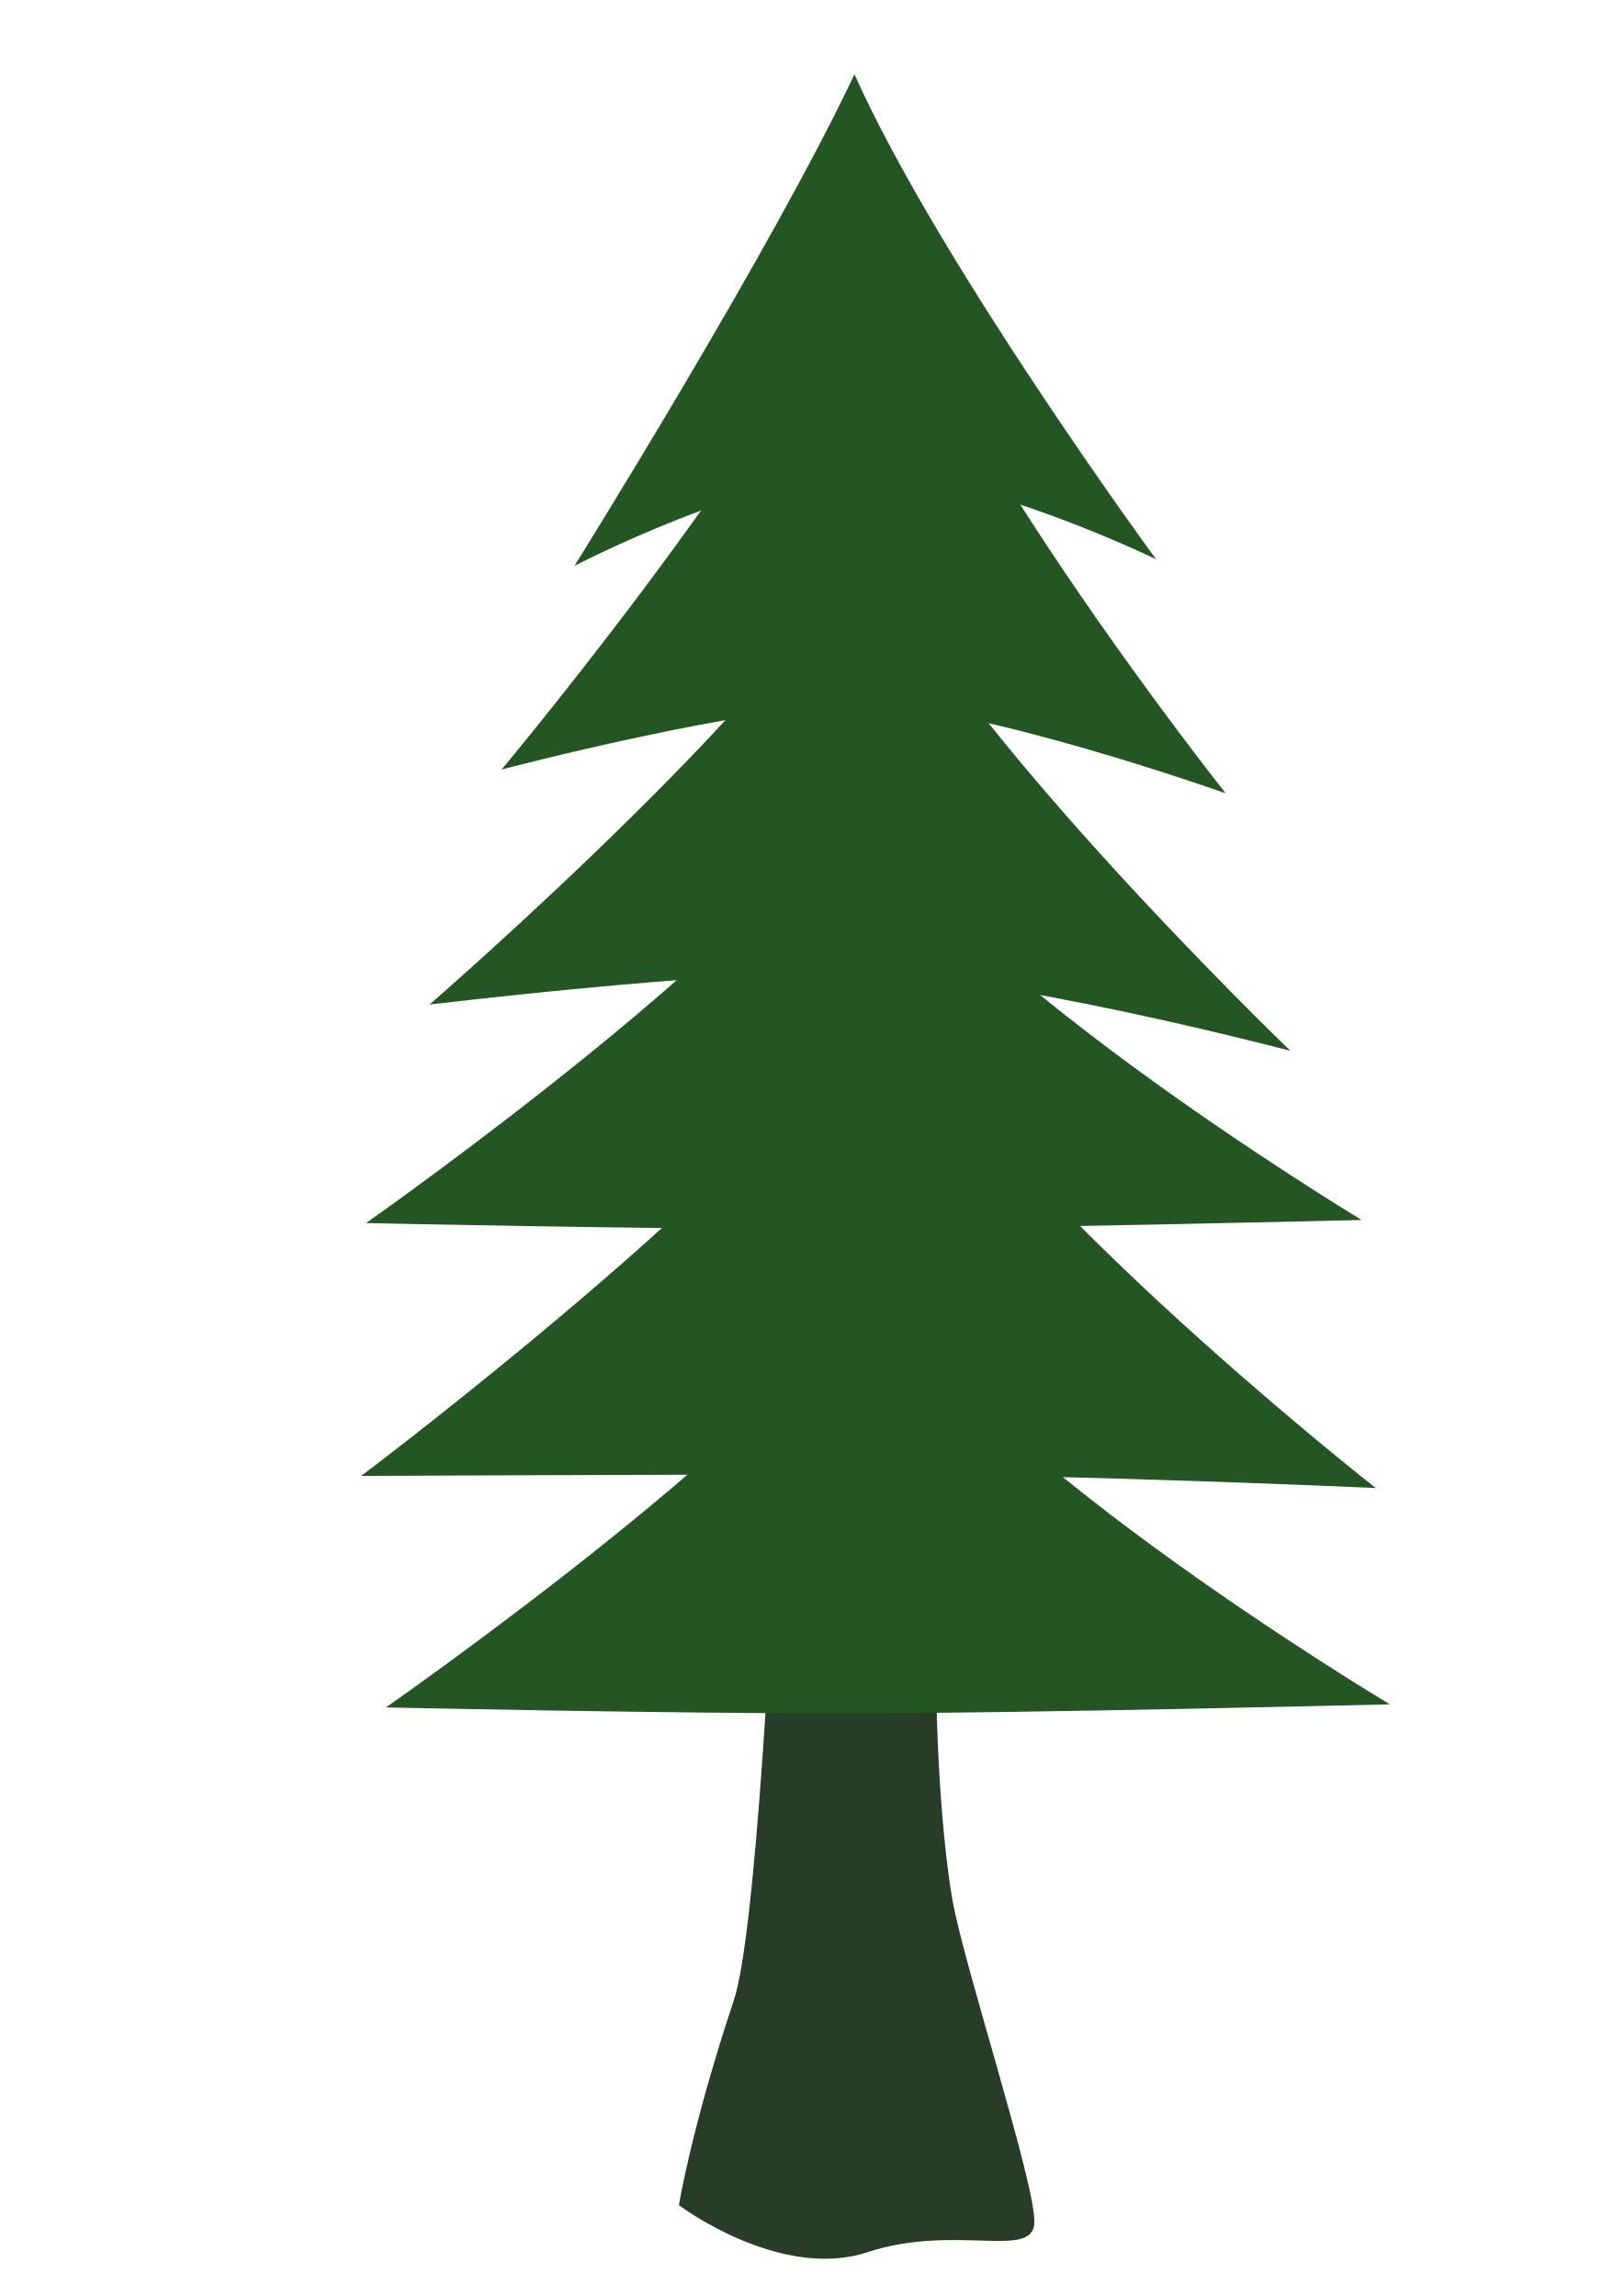
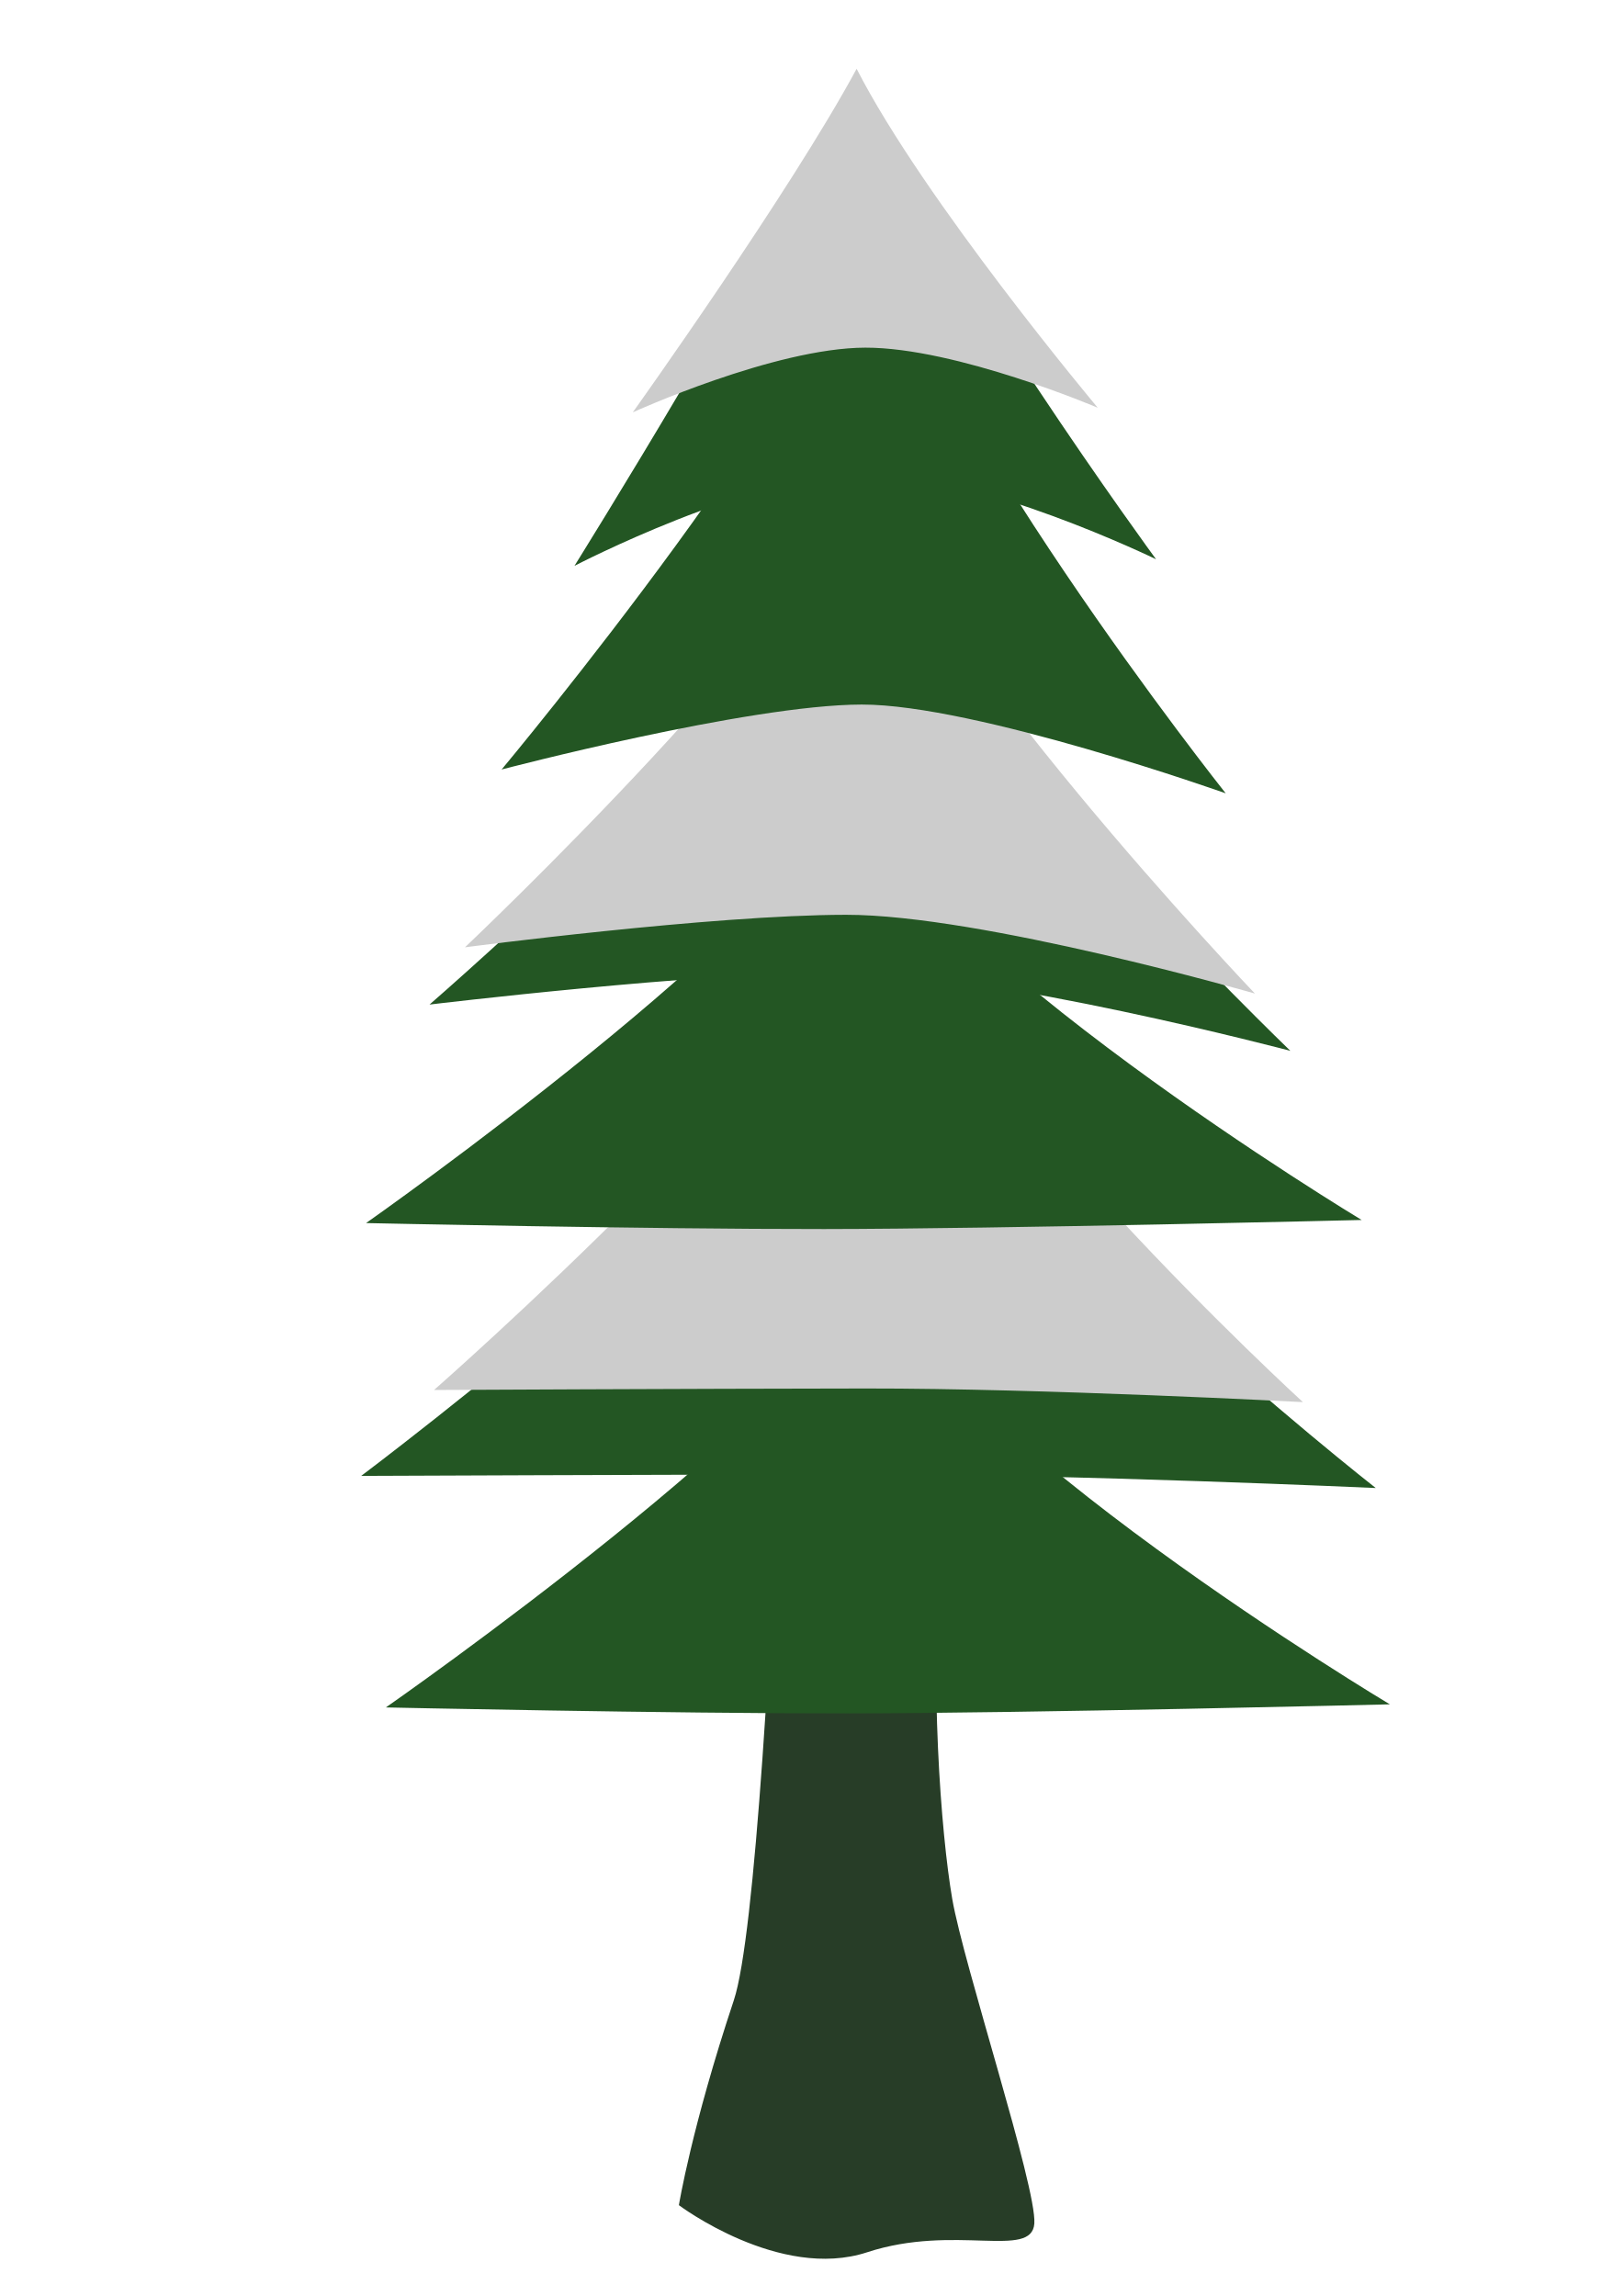
<svg xmlns="http://www.w3.org/2000/svg" width="210mm" height="297mm" viewBox="0 0 210 297" version="1.1" id="svg5">
  <defs id="defs2" />
  <g id="layer1">
    <path style="fill:#273d27;fill-opacity:1;stroke-width:12.737;stroke-linecap:round;stroke-linejoin:round" d="m 103.856,102.423 c 0,0 -3.481,139.913 -8.947,156.323 -5.466,16.409 -7.105,26.505 -7.105,26.505 0,0 13.027,9.807 24.35,6.092 11.324,-3.715 21.303,0.944 21.621,-3.726 0.318,-4.671 -9.15,-33.464 -10.619,-41.987 -1.47,-8.523 -2.966,-28.383 -1.431,-45.446 1.534,-17.063 3.12,-77.003 1.518,-92.587 -1.602,-15.585 -19.387,-5.173 -19.387,-5.173 z" id="path544" />
+     <path style="fill:#235623;fill-opacity:1;stroke-width:12.759;stroke-linecap:round;stroke-linejoin:round" d="m 112.901,163.946 c -6.109,17.323 -62.995,56.919 -62.995,56.919 0,0 36.468,0.794 59.747,0.773 23.279,-0.021 70.1,-1.173 70.1,-1.173 0,0 -58.296,-34.836 -66.853,-56.519 z" id="path542" />
+     <path style="fill:#235623;fill-opacity:1;stroke-width:14.611;stroke-linecap:round;stroke-linejoin:round" d="m 114.306,125.646 c -7.027,19.747 -67.59,65.27 -67.59,65.27 0,0 38.414,-0.17 65.191,-0.194 26.777,-0.024 66.024,1.762 66.024,1.762 0,0 -53.783,-42.121 -63.626,-66.838 z" id="path540" />
+     <path style="fill:#cccccc;fill-opacity:1;stroke-width:13.521;stroke-linecap:round;stroke-linejoin:round" d="m 114.021,114.533 c -6.018,19.747 -57.885,65.27 -57.885,65.27 0,0 32.899,-0.17 55.831,-0.194 22.933,-0.024 56.545,1.762 56.545,1.762 0,0 -46.061,-42.121 -54.491,-66.838 z" id="path372" />
+     <path style="fill:#235623;fill-opacity:1;stroke-width:12.706;stroke-linecap:round;stroke-linejoin:round" d="m 109.813,101.291 c -6.058,17.323 -62.469,56.919 -62.469,56.919 0,0 36.164,0.794 59.248,0.773 23.085,-0.021 69.515,-1.173 69.515,-1.173 0,0 -57.809,-34.836 -66.294,-56.519 z" id="path538" />
+     <path style="fill:#235623;fill-opacity:1;stroke-width:11.531;stroke-linecap:round;stroke-linejoin:round" d="m 111.901,68.049 c -4.99,17.323 -56.349,61.898 -56.349,61.898 0,0 34.682,-4.185 53.696,-4.205 19.014,-0.021 57.64,10.19 57.64,10.19 0,0 -47.998,-46.2 -54.987,-67.883 z" id="path536" />
+     <path style="fill:#cccccc;fill-opacity:1;stroke-width:11.046;stroke-linecap:round;stroke-linejoin:round" d="M 111.845,60.641 C 107.266,77.963 60.137,122.538 60.137,122.538 c 0,0 31.826,-4.185 49.274,-4.205 17.448,-0.021 52.893,10.19 52.893,10.19 0,0 -44.045,-46.2 -50.458,-67.883 z" id="path355" />
    <path style="fill:#235623;fill-opacity:1;stroke-width:12.382;stroke-linecap:round;stroke-linejoin:round" d="M 110.511,9.61 C 99.837,32.291 74.296,73.199 74.296,73.199 c 0,0 22.921,-11.943 37.624,-11.973 14.704,-0.031 37.597,11.117 37.597,11.117 0,0 -28.09,-38.317 -39.006,-62.733 z" id="path507" />
    <path style="fill:#235623;fill-opacity:1;stroke-width:11.073;stroke-linecap:round;stroke-linejoin:round" d="m 112.858,26.066 c -3.859,20.654 -47.981,73.473 -47.981,73.473 0,0 31.857,-8.377 46.56,-8.402 14.704,-0.025 47.088,11.484 47.088,11.484 0,0 -40.263,-50.702 -45.668,-76.555 z" id="path507-3" />
-     <path style="fill:#235623;fill-opacity:1;stroke-width:11.531;stroke-linecap:round;stroke-linejoin:round" d="m 111.901,68.049 c -4.99,17.323 -56.349,61.898 -56.349,61.898 0,0 34.682,-4.185 53.696,-4.205 19.014,-0.021 57.64,10.19 57.64,10.19 0,0 -47.998,-46.2 -54.987,-67.883 z" id="path536" />
-     <path style="fill:#235623;fill-opacity:1;stroke-width:12.706;stroke-linecap:round;stroke-linejoin:round" d="m 109.813,101.291 c -6.058,17.323 -62.469,56.919 -62.469,56.919 0,0 36.164,0.794 59.248,0.773 23.085,-0.021 69.515,-1.173 69.515,-1.173 0,0 -57.809,-34.836 -66.294,-56.519 z" id="path538" />
-     <path style="fill:#235623;fill-opacity:1;stroke-width:14.611;stroke-linecap:round;stroke-linejoin:round" d="m 114.306,125.646 c -7.027,19.747 -67.59,65.27 -67.59,65.27 0,0 38.414,-0.17 65.191,-0.194 26.777,-0.024 66.024,1.762 66.024,1.762 0,0 -53.783,-42.121 -63.626,-66.838 z" id="path540" />
-     <path style="fill:#235623;fill-opacity:1;stroke-width:12.759;stroke-linecap:round;stroke-linejoin:round" d="m 112.901,163.946 c -6.109,17.323 -62.995,56.919 -62.995,56.919 0,0 36.468,0.794 59.747,0.773 23.279,-0.021 70.1,-1.173 70.1,-1.173 0,0 -58.296,-34.836 -66.853,-56.519 z" id="path542" />
+     <path style="fill:#cccccc;fill-opacity:1;stroke-width:9.255;stroke-linecap:round;stroke-linejoin:round" d="M 110.791,8.896 C 102.258,24.748 81.84,53.339 81.84,53.339 c 0,0 18.323,-8.347 30.078,-8.368 11.754,-0.022 30.055,7.77 30.055,7.77 0,0 -22.456,-26.78 -31.182,-43.844 z" id="path294" />
  </g>
</svg>
